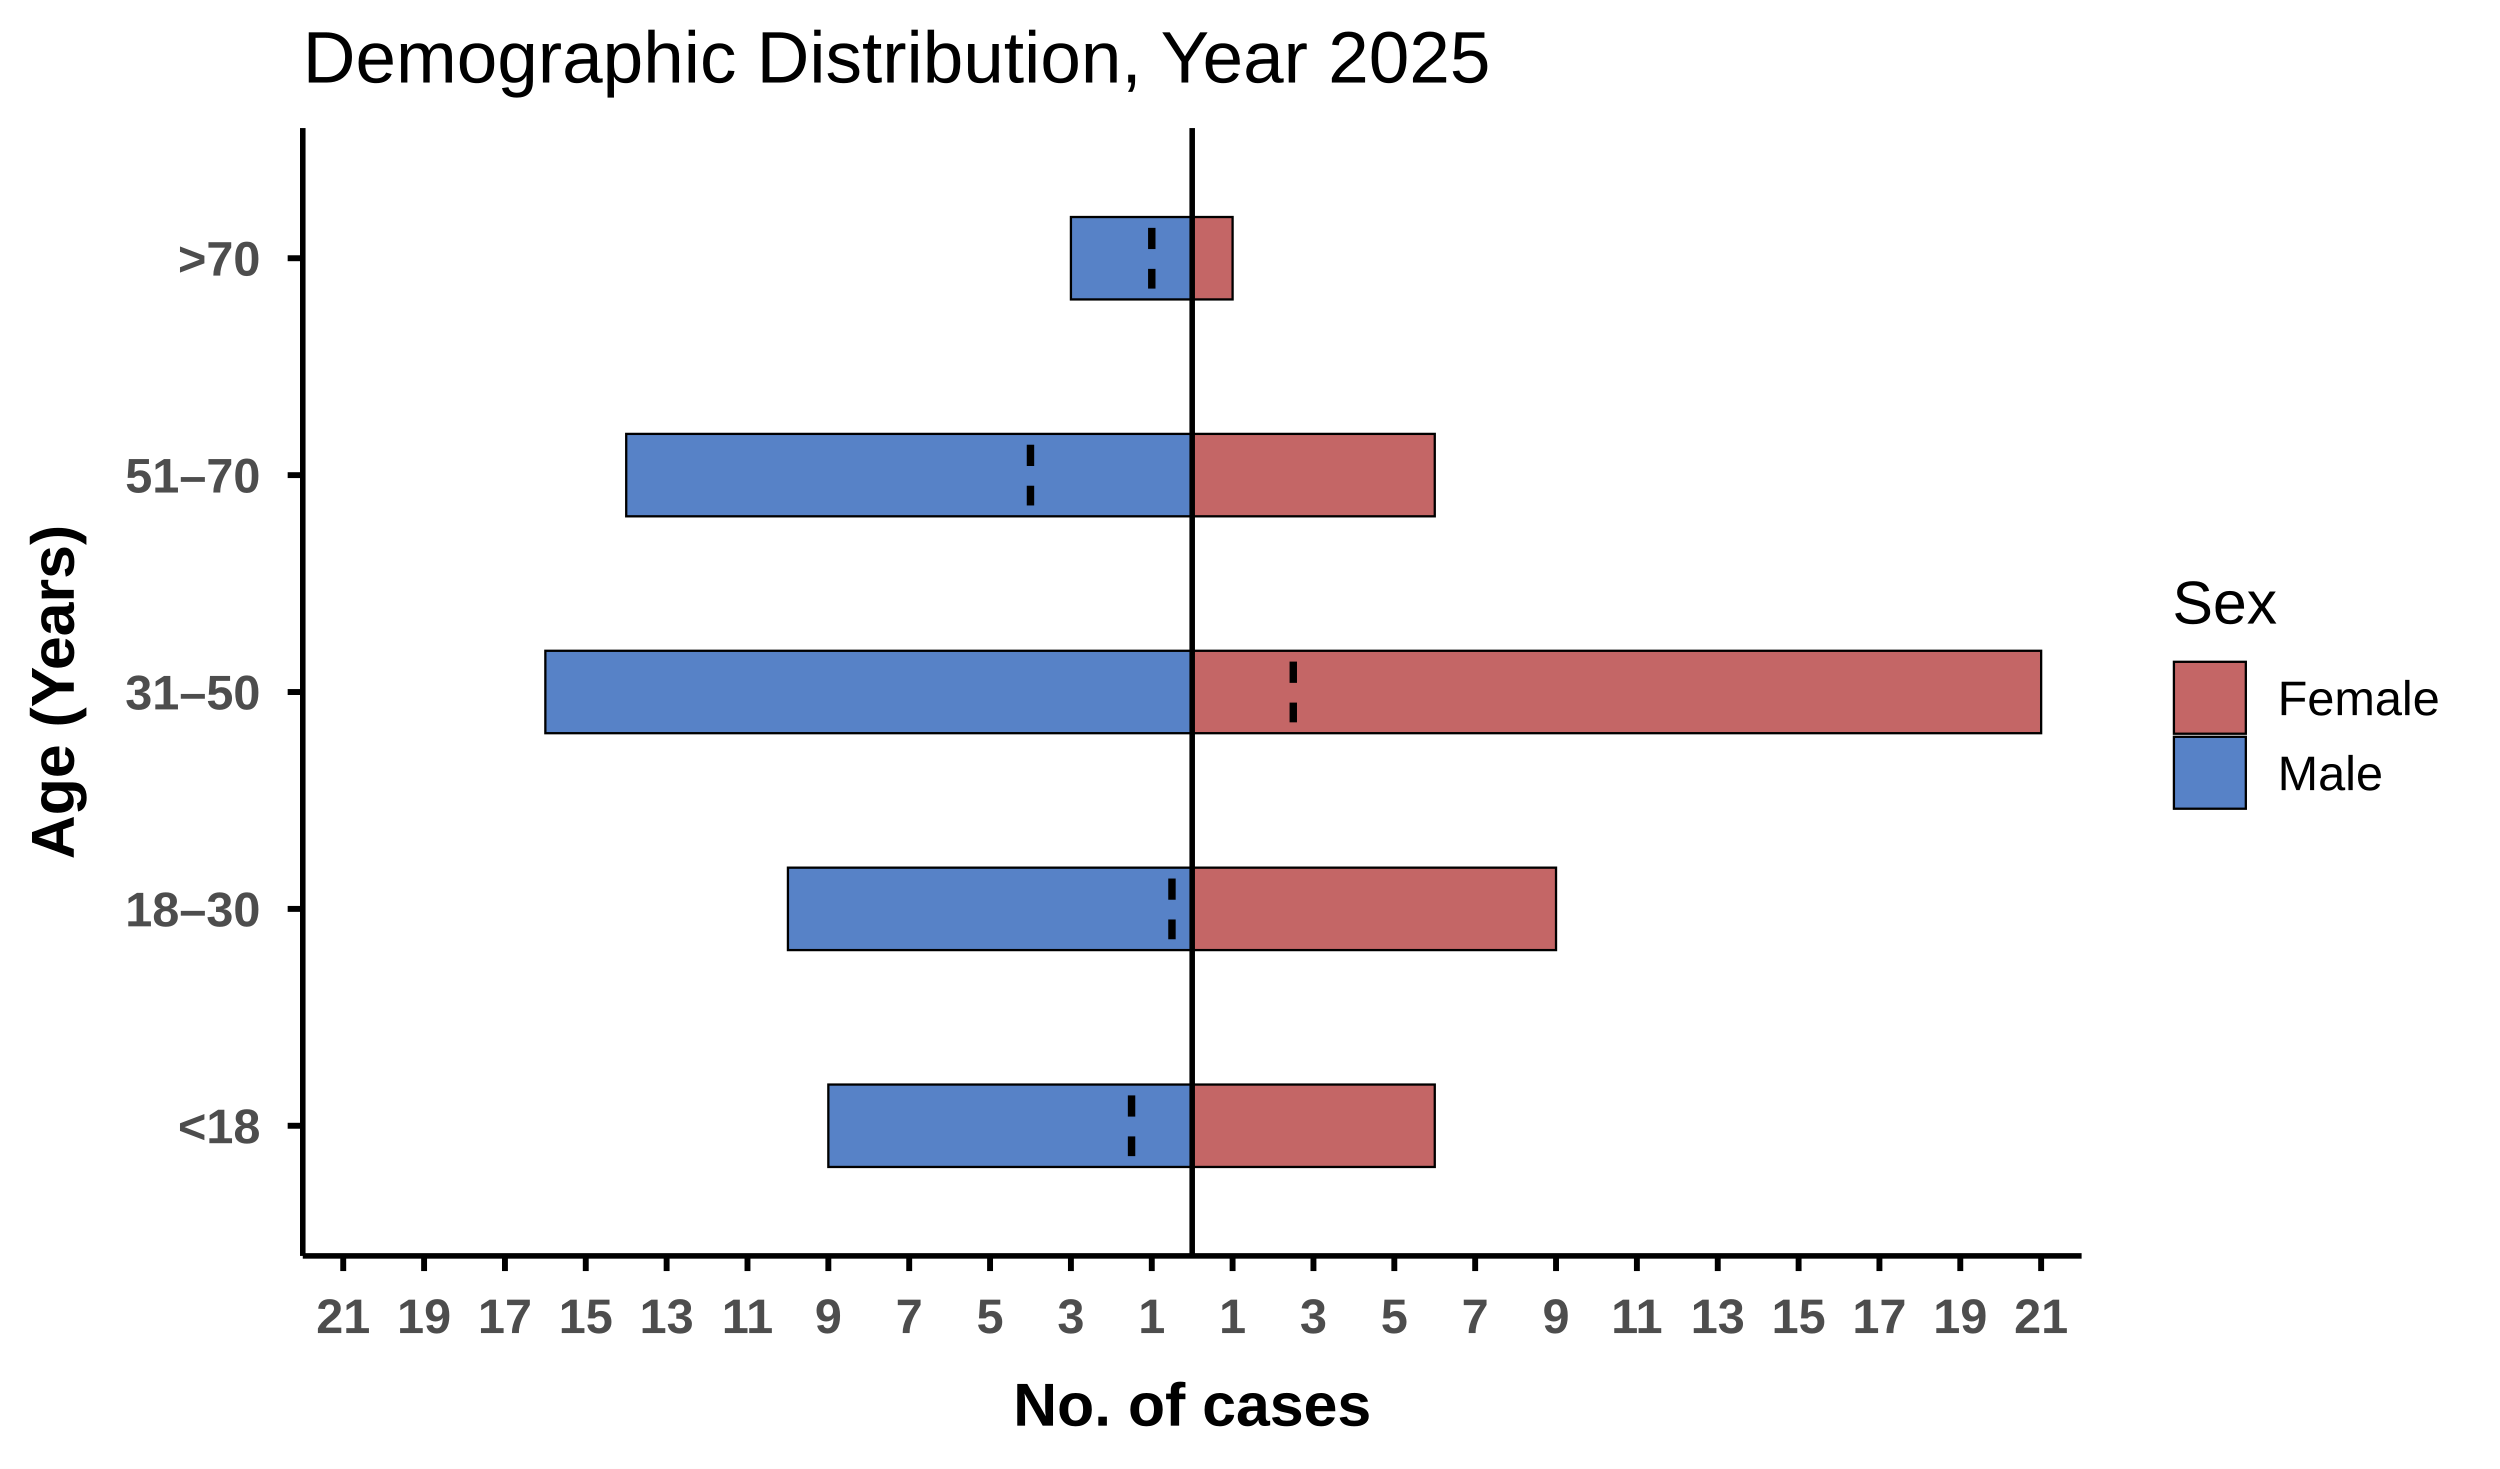
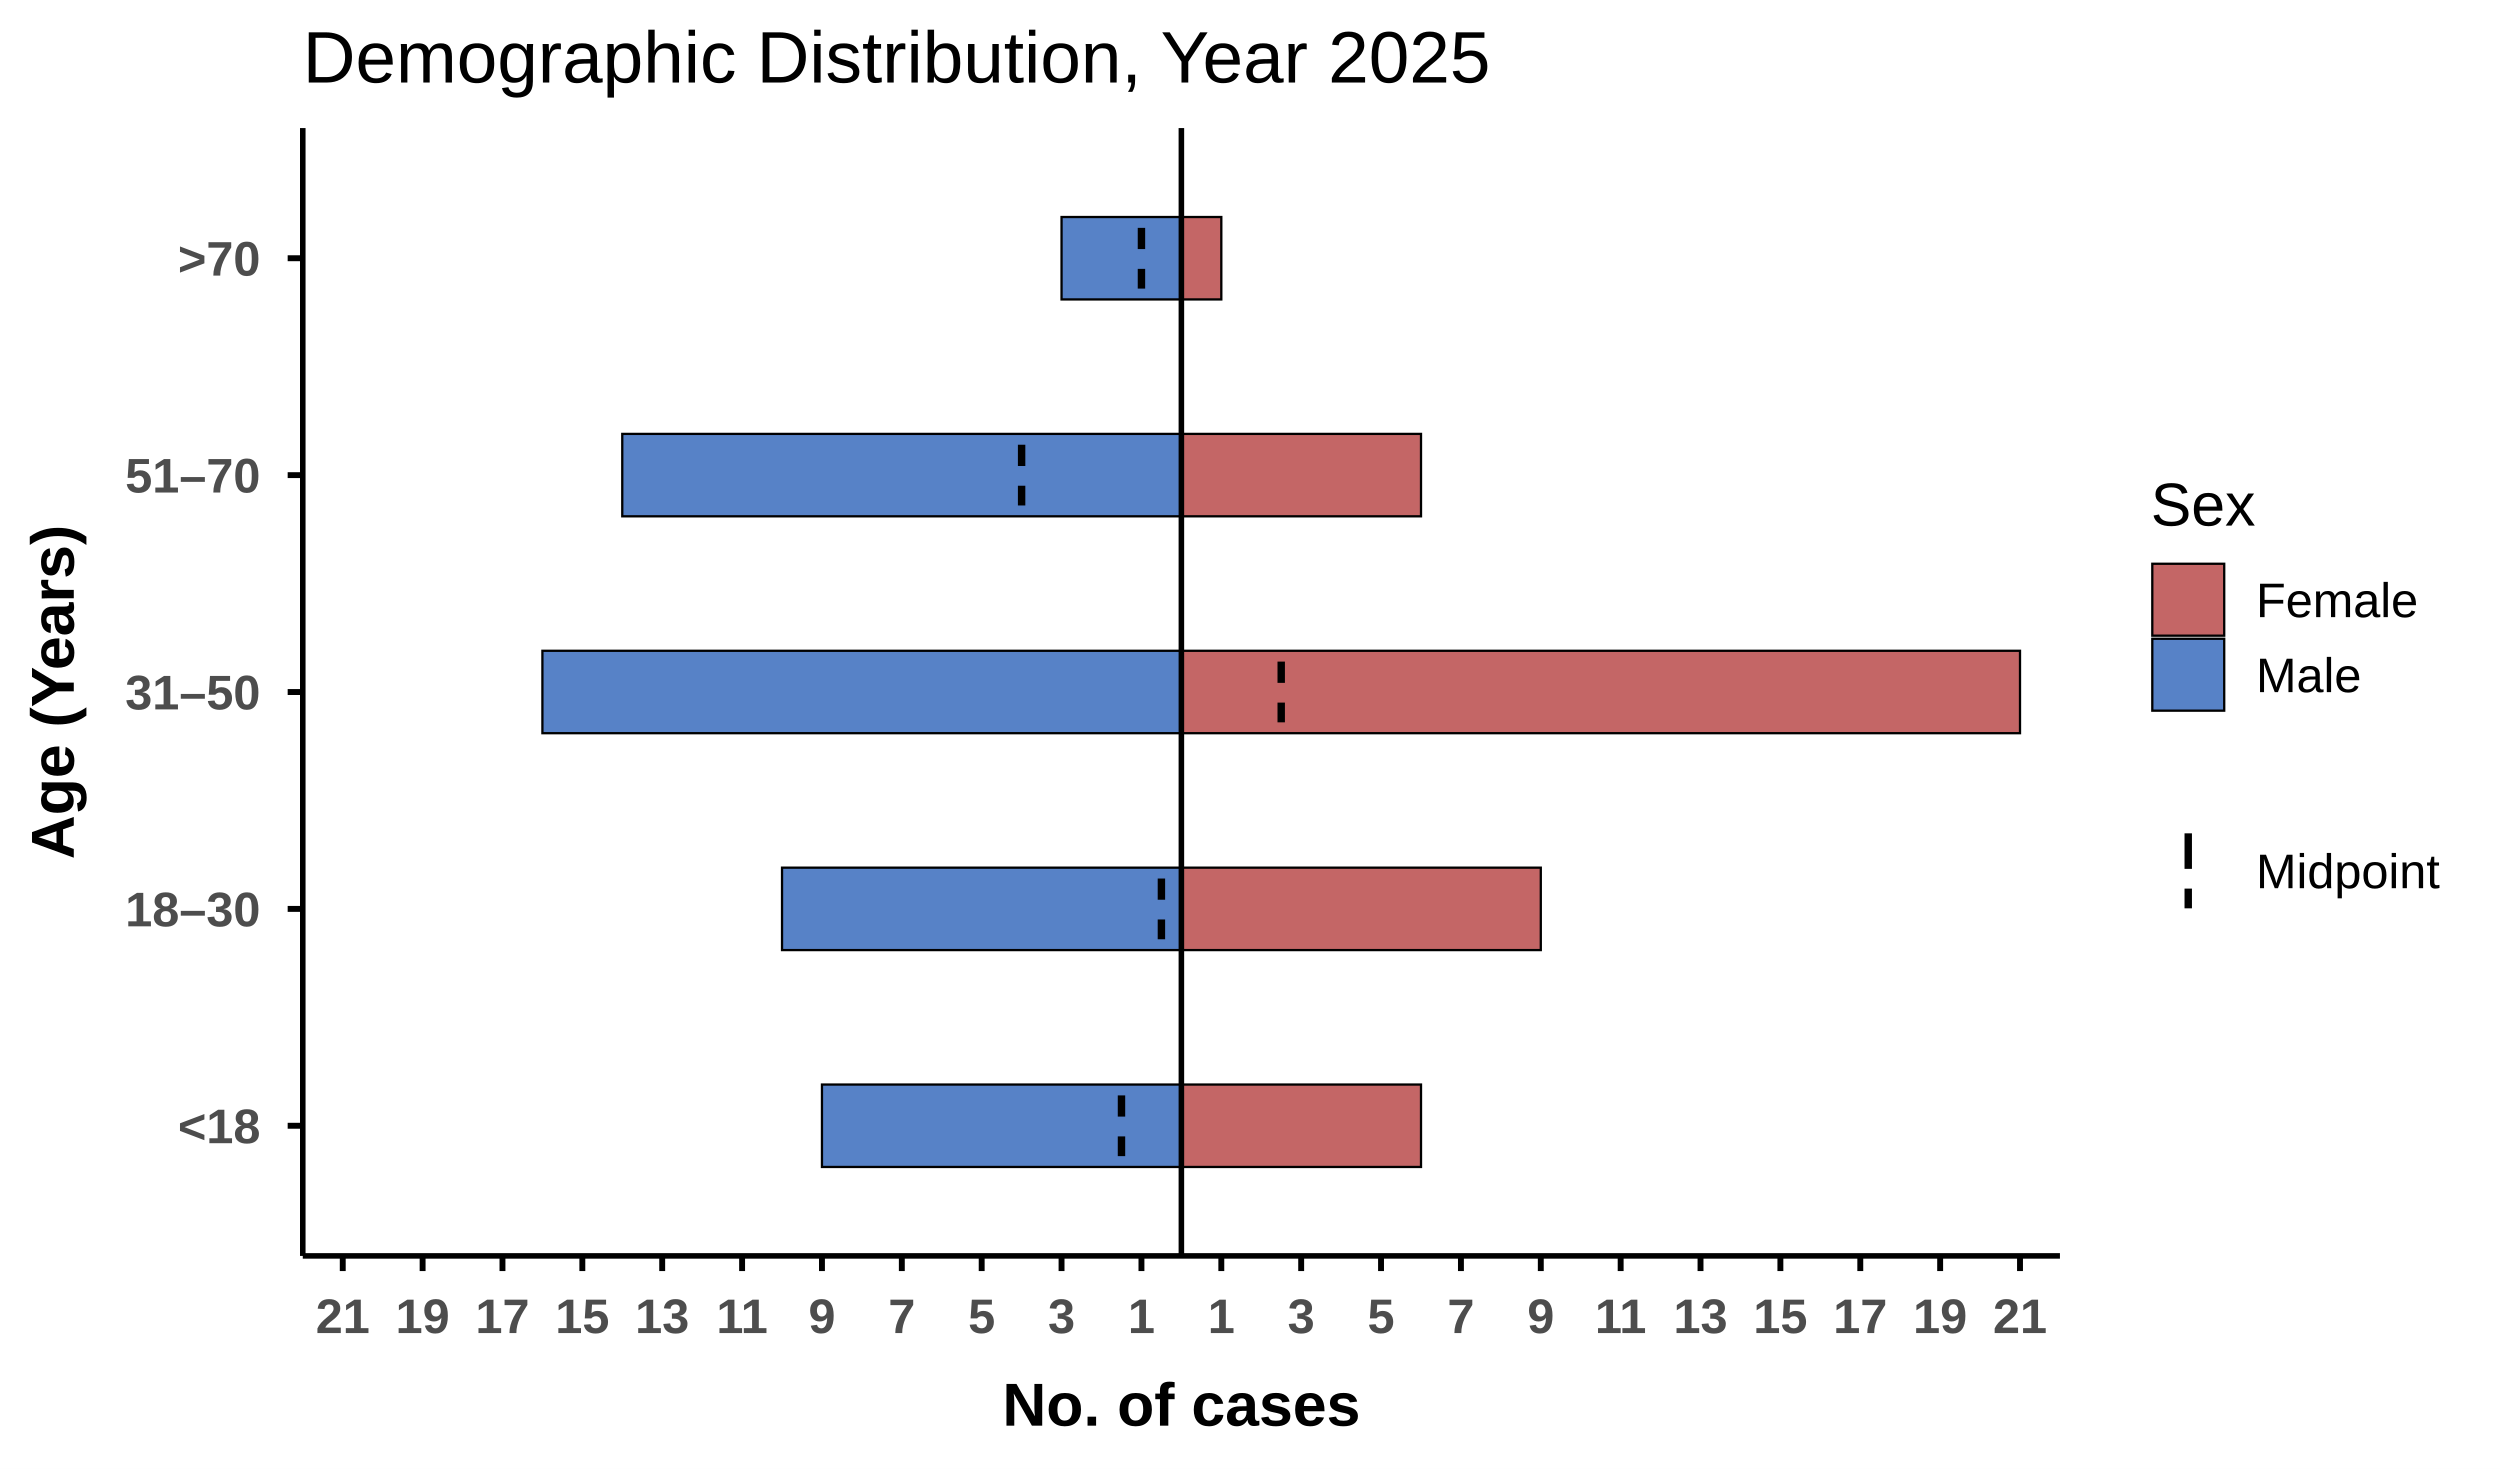
<svg xmlns="http://www.w3.org/2000/svg" width="576.00pt" height="338.40pt" viewBox="0 0 576.00 338.40">
  <g class="svglite">
    <defs>
      <style type="text/css">
    .svglite line, .svglite polyline, .svglite polygon, .svglite path, .svglite rect, .svglite circle {
      fill: none;
      stroke: #000000;
      stroke-linecap: round;
      stroke-linejoin: round;
      stroke-miterlimit: 10.00;
    }
    .svglite text {
      white-space: pre;
    }
    .svglite g.glyphgroup path {
      fill: inherit;
      stroke: none;
    }
  </style>
    </defs>
    <rect width="100%" height="100%" style="stroke: none; fill: #FFFFFF;" />
    <defs>
      <clipPath id="cpMC4wMHw1NzYuMDB8MC4wMHwzMzguNDA=">
        <rect x="0.00" y="0.00" width="576.00" height="338.40" />
      </clipPath>
    </defs>
    <g clip-path="url(#cpMC4wMHw1NzYuMDB8MC4wMHwzMzguNDA=)">
      <rect x="0.00" y="0.00" width="576.00" height="338.40" style="stroke-width: 1.36; stroke: none; fill: #FFFFFF;" />
    </g>
    <defs>
-       <clipPath id="cpNjkuNzZ8NDc5LjYwfDI5LjUxfDI4OS4zNg==">
-         <rect x="69.76" y="29.51" width="409.83" height="259.85" />
+       <clipPath id="cpNjkuNzZ8NDc0LjYxfDI5LjUxfDI4OS4zNg==">
+         <rect x="69.76" y="29.51" width="404.85" height="259.85" />
      </clipPath>
    </defs>
-     <g clip-path="url(#cpNjkuNzZ8NDc5LjYwfDI5LjUxfDI4OS4zNg==)">
-       <rect x="274.68" y="249.88" width="55.89" height="18.99" style="stroke-width: 0.53; stroke-linecap: butt; stroke-linejoin: miter; fill: #C46666;" />
-       <rect x="190.85" y="249.88" width="83.83" height="18.99" style="stroke-width: 0.53; stroke-linecap: butt; stroke-linejoin: miter; fill: #5782C7;" />
-       <rect x="274.68" y="199.91" width="83.83" height="18.99" style="stroke-width: 0.53; stroke-linecap: butt; stroke-linejoin: miter; fill: #C46666;" />
-       <rect x="181.54" y="199.91" width="93.14" height="18.99" style="stroke-width: 0.53; stroke-linecap: butt; stroke-linejoin: miter; fill: #5782C7;" />
-       <rect x="274.68" y="149.94" width="195.60" height="18.99" style="stroke-width: 0.53; stroke-linecap: butt; stroke-linejoin: miter; fill: #C46666;" />
-       <rect x="125.65" y="149.94" width="149.03" height="18.99" style="stroke-width: 0.53; stroke-linecap: butt; stroke-linejoin: miter; fill: #5782C7;" />
-       <rect x="274.68" y="99.97" width="55.89" height="18.99" style="stroke-width: 0.53; stroke-linecap: butt; stroke-linejoin: miter; fill: #C46666;" />
-       <rect x="144.28" y="99.97" width="130.40" height="18.99" style="stroke-width: 0.53; stroke-linecap: butt; stroke-linejoin: miter; fill: #5782C7;" />
-       <rect x="274.68" y="50.00" width="9.31" height="18.99" style="stroke-width: 0.53; stroke-linecap: butt; stroke-linejoin: miter; fill: #C46666;" />
-       <rect x="246.74" y="50.00" width="27.94" height="18.99" style="stroke-width: 0.53; stroke-linecap: butt; stroke-linejoin: miter; fill: #5782C7;" />
-       <line x1="274.68" y1="289.36" x2="274.68" y2="29.51" style="stroke-width: 1.28; stroke-linecap: butt;" />
-       <line x1="260.71" y1="266.37" x2="260.71" y2="252.38" style="stroke-width: 1.71; stroke-dasharray: 4.55,4.55,13.66,4.55; stroke-linecap: butt;" />
-       <line x1="270.02" y1="216.40" x2="270.02" y2="202.41" style="stroke-width: 1.71; stroke-dasharray: 4.55,4.55,13.66,4.55; stroke-linecap: butt;" />
-       <line x1="297.97" y1="166.43" x2="297.97" y2="152.44" style="stroke-width: 1.71; stroke-dasharray: 4.55,4.55,13.66,4.55; stroke-linecap: butt;" />
-       <line x1="237.42" y1="116.46" x2="237.42" y2="102.47" style="stroke-width: 1.71; stroke-dasharray: 4.55,4.55,13.66,4.55; stroke-linecap: butt;" />
-       <line x1="265.37" y1="66.49" x2="265.37" y2="52.50" style="stroke-width: 1.71; stroke-dasharray: 4.55,4.55,13.66,4.55; stroke-linecap: butt;" />
+     <g clip-path="url(#cpNjkuNzZ8NDc0LjYxfDI5LjUxfDI4OS4zNg==)">
+       <rect x="272.19" y="249.88" width="55.21" height="18.99" style="stroke-width: 0.53; stroke-linecap: butt; stroke-linejoin: miter; fill: #C46666;" />
+       <rect x="189.38" y="249.88" width="82.81" height="18.99" style="stroke-width: 0.53; stroke-linecap: butt; stroke-linejoin: miter; fill: #5782C7;" />
+       <rect x="272.19" y="199.91" width="82.81" height="18.99" style="stroke-width: 0.53; stroke-linecap: butt; stroke-linejoin: miter; fill: #C46666;" />
+       <rect x="180.18" y="199.91" width="92.01" height="18.99" style="stroke-width: 0.53; stroke-linecap: butt; stroke-linejoin: miter; fill: #5782C7;" />
+       <rect x="272.19" y="149.94" width="193.22" height="18.99" style="stroke-width: 0.53; stroke-linecap: butt; stroke-linejoin: miter; fill: #C46666;" />
+       <rect x="124.97" y="149.94" width="147.22" height="18.99" style="stroke-width: 0.53; stroke-linecap: butt; stroke-linejoin: miter; fill: #5782C7;" />
+       <rect x="272.19" y="99.97" width="55.21" height="18.99" style="stroke-width: 0.53; stroke-linecap: butt; stroke-linejoin: miter; fill: #C46666;" />
+       <rect x="143.37" y="99.97" width="128.81" height="18.99" style="stroke-width: 0.53; stroke-linecap: butt; stroke-linejoin: miter; fill: #5782C7;" />
+       <rect x="272.19" y="50.00" width="9.20" height="18.99" style="stroke-width: 0.53; stroke-linecap: butt; stroke-linejoin: miter; fill: #C46666;" />
+       <rect x="244.58" y="50.00" width="27.60" height="18.99" style="stroke-width: 0.53; stroke-linecap: butt; stroke-linejoin: miter; fill: #5782C7;" />
+       <line x1="272.19" y1="289.36" x2="272.19" y2="29.51" style="stroke-width: 1.28; stroke-linecap: butt;" />
+       <line x1="258.39" y1="266.37" x2="258.39" y2="252.38" style="stroke-width: 1.71; stroke-dasharray: 4.55,4.55,13.66,4.55; stroke-linecap: butt;" />
+       <line x1="267.59" y1="216.40" x2="267.59" y2="202.41" style="stroke-width: 1.71; stroke-dasharray: 4.55,4.55,13.66,4.55; stroke-linecap: butt;" />
+       <line x1="295.19" y1="166.43" x2="295.19" y2="152.44" style="stroke-width: 1.71; stroke-dasharray: 4.55,4.55,13.66,4.55; stroke-linecap: butt;" />
+       <line x1="235.38" y1="116.46" x2="235.38" y2="102.47" style="stroke-width: 1.71; stroke-dasharray: 4.55,4.55,13.66,4.55; stroke-linecap: butt;" />
+       <line x1="262.99" y1="66.49" x2="262.99" y2="52.50" style="stroke-width: 1.71; stroke-dasharray: 4.55,4.55,13.66,4.55; stroke-linecap: butt;" />
    </g>
    <g clip-path="url(#cpMC4wMHw1NzYuMDB8MC4wMHwzMzguNDA=)">
      <polyline points="69.76,289.36 69.76,29.51 " style="stroke-width: 1.28; stroke-linecap: butt;" />
      <text x="60.00" y="263.39" text-anchor="end" style="font-size: 11.20px; font-weight: bold;fill: #4D4D4D; font-family: &quot;Arial&quot;;" textLength="18.97px" lengthAdjust="spacingAndGlyphs">&lt;18</text>
      <text x="60.00" y="213.42" text-anchor="end" style="font-size: 11.20px; font-weight: bold;fill: #4D4D4D; font-family: &quot;Arial&quot;;" textLength="31.09px" lengthAdjust="spacingAndGlyphs">18–30</text>
      <text x="60.00" y="163.44" text-anchor="end" style="font-size: 11.20px; font-weight: bold;fill: #4D4D4D; font-family: &quot;Arial&quot;;" textLength="31.09px" lengthAdjust="spacingAndGlyphs">31–50</text>
      <text x="60.00" y="113.47" text-anchor="end" style="font-size: 11.20px; font-weight: bold;fill: #4D4D4D; font-family: &quot;Arial&quot;;" textLength="31.09px" lengthAdjust="spacingAndGlyphs">51–70</text>
      <text x="60.00" y="63.50" text-anchor="end" style="font-size: 11.20px; font-weight: bold;fill: #4D4D4D; font-family: &quot;Arial&quot;;" textLength="18.97px" lengthAdjust="spacingAndGlyphs">&gt;70</text>
      <polyline points="66.28,259.38 69.76,259.38 " style="stroke-width: 1.36; stroke-linecap: butt;" />
      <polyline points="66.28,209.41 69.76,209.41 " style="stroke-width: 1.36; stroke-linecap: butt;" />
      <polyline points="66.28,159.44 69.76,159.44 " style="stroke-width: 1.36; stroke-linecap: butt;" />
      <polyline points="66.28,109.47 69.76,109.47 " style="stroke-width: 1.36; stroke-linecap: butt;" />
      <polyline points="66.28,59.50 69.76,59.50 " style="stroke-width: 1.36; stroke-linecap: butt;" />
-       <polyline points="69.76,289.36 479.60,289.36 " style="stroke-width: 1.28; stroke-linecap: butt;" />
-       <polyline points="79.08,292.85 79.08,289.36 " style="stroke-width: 1.36; stroke-linecap: butt;" />
-       <polyline points="97.71,292.85 97.71,289.36 " style="stroke-width: 1.36; stroke-linecap: butt;" />
-       <polyline points="116.34,292.85 116.34,289.36 " style="stroke-width: 1.36; stroke-linecap: butt;" />
-       <polyline points="134.96,292.85 134.96,289.36 " style="stroke-width: 1.36; stroke-linecap: butt;" />
-       <polyline points="153.59,292.85 153.59,289.36 " style="stroke-width: 1.36; stroke-linecap: butt;" />
-       <polyline points="172.22,292.85 172.22,289.36 " style="stroke-width: 1.36; stroke-linecap: butt;" />
-       <polyline points="190.85,292.85 190.85,289.36 " style="stroke-width: 1.36; stroke-linecap: butt;" />
-       <polyline points="209.48,292.85 209.48,289.36 " style="stroke-width: 1.36; stroke-linecap: butt;" />
-       <polyline points="228.11,292.85 228.11,289.36 " style="stroke-width: 1.36; stroke-linecap: butt;" />
-       <polyline points="246.74,292.85 246.74,289.36 " style="stroke-width: 1.36; stroke-linecap: butt;" />
-       <polyline points="265.37,292.85 265.37,289.36 " style="stroke-width: 1.36; stroke-linecap: butt;" />
-       <polyline points="283.99,292.85 283.99,289.36 " style="stroke-width: 1.36; stroke-linecap: butt;" />
-       <polyline points="302.62,292.85 302.62,289.36 " style="stroke-width: 1.36; stroke-linecap: butt;" />
-       <polyline points="321.25,292.85 321.25,289.36 " style="stroke-width: 1.36; stroke-linecap: butt;" />
-       <polyline points="339.88,292.85 339.88,289.36 " style="stroke-width: 1.36; stroke-linecap: butt;" />
-       <polyline points="358.51,292.85 358.51,289.36 " style="stroke-width: 1.36; stroke-linecap: butt;" />
-       <polyline points="377.14,292.85 377.14,289.36 " style="stroke-width: 1.36; stroke-linecap: butt;" />
-       <polyline points="395.77,292.85 395.77,289.36 " style="stroke-width: 1.36; stroke-linecap: butt;" />
-       <polyline points="414.40,292.85 414.40,289.36 " style="stroke-width: 1.36; stroke-linecap: butt;" />
-       <polyline points="433.02,292.85 433.02,289.36 " style="stroke-width: 1.36; stroke-linecap: butt;" />
-       <polyline points="451.65,292.85 451.65,289.36 " style="stroke-width: 1.36; stroke-linecap: butt;" />
-       <polyline points="470.28,292.85 470.28,289.36 " style="stroke-width: 1.36; stroke-linecap: butt;" />
-       <text x="79.08" y="307.14" text-anchor="middle" style="font-size: 11.20px; font-weight: bold;fill: #4D4D4D; font-family: &quot;Arial&quot;;" textLength="12.44px" lengthAdjust="spacingAndGlyphs">21</text>
-       <text x="97.71" y="307.14" text-anchor="middle" style="font-size: 11.20px; font-weight: bold;fill: #4D4D4D; font-family: &quot;Arial&quot;;" textLength="12.44px" lengthAdjust="spacingAndGlyphs">19</text>
-       <text x="116.34" y="307.14" text-anchor="middle" style="font-size: 11.20px; font-weight: bold;fill: #4D4D4D; font-family: &quot;Arial&quot;;" textLength="12.44px" lengthAdjust="spacingAndGlyphs">17</text>
-       <text x="134.96" y="307.14" text-anchor="middle" style="font-size: 11.20px; font-weight: bold;fill: #4D4D4D; font-family: &quot;Arial&quot;;" textLength="12.44px" lengthAdjust="spacingAndGlyphs">15</text>
-       <text x="153.59" y="307.14" text-anchor="middle" style="font-size: 11.20px; font-weight: bold;fill: #4D4D4D; font-family: &quot;Arial&quot;;" textLength="12.44px" lengthAdjust="spacingAndGlyphs">13</text>
-       <text x="172.22" y="307.14" text-anchor="middle" style="font-size: 11.20px; font-weight: bold;fill: #4D4D4D; font-family: &quot;Arial&quot;;" textLength="11.81px" lengthAdjust="spacingAndGlyphs">11</text>
-       <text x="190.85" y="307.14" text-anchor="middle" style="font-size: 11.20px; font-weight: bold;fill: #4D4D4D; font-family: &quot;Arial&quot;;" textLength="6.22px" lengthAdjust="spacingAndGlyphs">9</text>
-       <text x="209.48" y="307.14" text-anchor="middle" style="font-size: 11.20px; font-weight: bold;fill: #4D4D4D; font-family: &quot;Arial&quot;;" textLength="6.22px" lengthAdjust="spacingAndGlyphs">7</text>
-       <text x="228.11" y="307.14" text-anchor="middle" style="font-size: 11.20px; font-weight: bold;fill: #4D4D4D; font-family: &quot;Arial&quot;;" textLength="6.22px" lengthAdjust="spacingAndGlyphs">5</text>
-       <text x="246.74" y="307.14" text-anchor="middle" style="font-size: 11.20px; font-weight: bold;fill: #4D4D4D; font-family: &quot;Arial&quot;;" textLength="6.22px" lengthAdjust="spacingAndGlyphs">3</text>
-       <text x="265.37" y="307.14" text-anchor="middle" style="font-size: 11.20px; font-weight: bold;fill: #4D4D4D; font-family: &quot;Arial&quot;;" textLength="6.22px" lengthAdjust="spacingAndGlyphs">1</text>
-       <text x="283.99" y="307.14" text-anchor="middle" style="font-size: 11.20px; font-weight: bold;fill: #4D4D4D; font-family: &quot;Arial&quot;;" textLength="6.22px" lengthAdjust="spacingAndGlyphs">1</text>
-       <text x="302.62" y="307.14" text-anchor="middle" style="font-size: 11.20px; font-weight: bold;fill: #4D4D4D; font-family: &quot;Arial&quot;;" textLength="6.22px" lengthAdjust="spacingAndGlyphs">3</text>
-       <text x="321.25" y="307.14" text-anchor="middle" style="font-size: 11.20px; font-weight: bold;fill: #4D4D4D; font-family: &quot;Arial&quot;;" textLength="6.22px" lengthAdjust="spacingAndGlyphs">5</text>
-       <text x="339.88" y="307.14" text-anchor="middle" style="font-size: 11.20px; font-weight: bold;fill: #4D4D4D; font-family: &quot;Arial&quot;;" textLength="6.22px" lengthAdjust="spacingAndGlyphs">7</text>
-       <text x="358.51" y="307.14" text-anchor="middle" style="font-size: 11.20px; font-weight: bold;fill: #4D4D4D; font-family: &quot;Arial&quot;;" textLength="6.22px" lengthAdjust="spacingAndGlyphs">9</text>
-       <text x="377.14" y="307.14" text-anchor="middle" style="font-size: 11.20px; font-weight: bold;fill: #4D4D4D; font-family: &quot;Arial&quot;;" textLength="11.81px" lengthAdjust="spacingAndGlyphs">11</text>
-       <text x="395.77" y="307.14" text-anchor="middle" style="font-size: 11.20px; font-weight: bold;fill: #4D4D4D; font-family: &quot;Arial&quot;;" textLength="12.44px" lengthAdjust="spacingAndGlyphs">13</text>
-       <text x="414.40" y="307.14" text-anchor="middle" style="font-size: 11.20px; font-weight: bold;fill: #4D4D4D; font-family: &quot;Arial&quot;;" textLength="12.44px" lengthAdjust="spacingAndGlyphs">15</text>
-       <text x="433.02" y="307.14" text-anchor="middle" style="font-size: 11.20px; font-weight: bold;fill: #4D4D4D; font-family: &quot;Arial&quot;;" textLength="12.44px" lengthAdjust="spacingAndGlyphs">17</text>
-       <text x="451.65" y="307.14" text-anchor="middle" style="font-size: 11.20px; font-weight: bold;fill: #4D4D4D; font-family: &quot;Arial&quot;;" textLength="12.44px" lengthAdjust="spacingAndGlyphs">19</text>
-       <text x="470.28" y="307.14" text-anchor="middle" style="font-size: 11.20px; font-weight: bold;fill: #4D4D4D; font-family: &quot;Arial&quot;;" textLength="12.44px" lengthAdjust="spacingAndGlyphs">21</text>
-       <text x="274.68" y="328.48" text-anchor="middle" style="font-size: 14.00px; font-weight: bold; font-family: &quot;Arial&quot;;" textLength="82.44px" lengthAdjust="spacingAndGlyphs">No. of cases</text>
+       <polyline points="69.76,289.36 474.61,289.36 " style="stroke-width: 1.28; stroke-linecap: butt;" />
+       <polyline points="78.97,292.85 78.97,289.36 " style="stroke-width: 1.36; stroke-linecap: butt;" />
+       <polyline points="97.37,292.85 97.37,289.36 " style="stroke-width: 1.36; stroke-linecap: butt;" />
+       <polyline points="115.77,292.85 115.77,289.36 " style="stroke-width: 1.36; stroke-linecap: butt;" />
+       <polyline points="134.17,292.85 134.17,289.36 " style="stroke-width: 1.36; stroke-linecap: butt;" />
+       <polyline points="152.57,292.85 152.57,289.36 " style="stroke-width: 1.36; stroke-linecap: butt;" />
+       <polyline points="170.98,292.85 170.98,289.36 " style="stroke-width: 1.36; stroke-linecap: butt;" />
+       <polyline points="189.38,292.85 189.38,289.36 " style="stroke-width: 1.36; stroke-linecap: butt;" />
+       <polyline points="207.78,292.85 207.78,289.36 " style="stroke-width: 1.36; stroke-linecap: butt;" />
+       <polyline points="226.18,292.85 226.18,289.36 " style="stroke-width: 1.36; stroke-linecap: butt;" />
+       <polyline points="244.58,292.85 244.58,289.36 " style="stroke-width: 1.36; stroke-linecap: butt;" />
+       <polyline points="262.99,292.85 262.99,289.36 " style="stroke-width: 1.36; stroke-linecap: butt;" />
+       <polyline points="281.39,292.85 281.39,289.36 " style="stroke-width: 1.36; stroke-linecap: butt;" />
+       <polyline points="299.79,292.85 299.79,289.36 " style="stroke-width: 1.36; stroke-linecap: butt;" />
+       <polyline points="318.19,292.85 318.19,289.36 " style="stroke-width: 1.36; stroke-linecap: butt;" />
+       <polyline points="336.60,292.85 336.60,289.36 " style="stroke-width: 1.36; stroke-linecap: butt;" />
+       <polyline points="355.00,292.85 355.00,289.36 " style="stroke-width: 1.36; stroke-linecap: butt;" />
+       <polyline points="373.40,292.85 373.40,289.36 " style="stroke-width: 1.36; stroke-linecap: butt;" />
+       <polyline points="391.80,292.85 391.80,289.36 " style="stroke-width: 1.36; stroke-linecap: butt;" />
+       <polyline points="410.20,292.85 410.20,289.36 " style="stroke-width: 1.36; stroke-linecap: butt;" />
+       <polyline points="428.61,292.85 428.61,289.36 " style="stroke-width: 1.36; stroke-linecap: butt;" />
+       <polyline points="447.01,292.85 447.01,289.36 " style="stroke-width: 1.36; stroke-linecap: butt;" />
+       <polyline points="465.41,292.85 465.41,289.36 " style="stroke-width: 1.36; stroke-linecap: butt;" />
+       <text x="78.97" y="307.14" text-anchor="middle" style="font-size: 11.20px; font-weight: bold;fill: #4D4D4D; font-family: &quot;Arial&quot;;" textLength="12.44px" lengthAdjust="spacingAndGlyphs">21</text>
+       <text x="97.37" y="307.14" text-anchor="middle" style="font-size: 11.20px; font-weight: bold;fill: #4D4D4D; font-family: &quot;Arial&quot;;" textLength="12.44px" lengthAdjust="spacingAndGlyphs">19</text>
+       <text x="115.77" y="307.14" text-anchor="middle" style="font-size: 11.20px; font-weight: bold;fill: #4D4D4D; font-family: &quot;Arial&quot;;" textLength="12.44px" lengthAdjust="spacingAndGlyphs">17</text>
+       <text x="134.17" y="307.14" text-anchor="middle" style="font-size: 11.20px; font-weight: bold;fill: #4D4D4D; font-family: &quot;Arial&quot;;" textLength="12.44px" lengthAdjust="spacingAndGlyphs">15</text>
+       <text x="152.57" y="307.14" text-anchor="middle" style="font-size: 11.20px; font-weight: bold;fill: #4D4D4D; font-family: &quot;Arial&quot;;" textLength="12.44px" lengthAdjust="spacingAndGlyphs">13</text>
+       <text x="170.98" y="307.14" text-anchor="middle" style="font-size: 11.20px; font-weight: bold;fill: #4D4D4D; font-family: &quot;Arial&quot;;" textLength="11.81px" lengthAdjust="spacingAndGlyphs">11</text>
+       <text x="189.38" y="307.14" text-anchor="middle" style="font-size: 11.20px; font-weight: bold;fill: #4D4D4D; font-family: &quot;Arial&quot;;" textLength="6.22px" lengthAdjust="spacingAndGlyphs">9</text>
+       <text x="207.78" y="307.14" text-anchor="middle" style="font-size: 11.20px; font-weight: bold;fill: #4D4D4D; font-family: &quot;Arial&quot;;" textLength="6.22px" lengthAdjust="spacingAndGlyphs">7</text>
+       <text x="226.18" y="307.14" text-anchor="middle" style="font-size: 11.20px; font-weight: bold;fill: #4D4D4D; font-family: &quot;Arial&quot;;" textLength="6.22px" lengthAdjust="spacingAndGlyphs">5</text>
+       <text x="244.58" y="307.14" text-anchor="middle" style="font-size: 11.20px; font-weight: bold;fill: #4D4D4D; font-family: &quot;Arial&quot;;" textLength="6.22px" lengthAdjust="spacingAndGlyphs">3</text>
+       <text x="262.99" y="307.14" text-anchor="middle" style="font-size: 11.20px; font-weight: bold;fill: #4D4D4D; font-family: &quot;Arial&quot;;" textLength="6.22px" lengthAdjust="spacingAndGlyphs">1</text>
+       <text x="281.39" y="307.14" text-anchor="middle" style="font-size: 11.20px; font-weight: bold;fill: #4D4D4D; font-family: &quot;Arial&quot;;" textLength="6.22px" lengthAdjust="spacingAndGlyphs">1</text>
+       <text x="299.79" y="307.14" text-anchor="middle" style="font-size: 11.20px; font-weight: bold;fill: #4D4D4D; font-family: &quot;Arial&quot;;" textLength="6.22px" lengthAdjust="spacingAndGlyphs">3</text>
+       <text x="318.19" y="307.14" text-anchor="middle" style="font-size: 11.20px; font-weight: bold;fill: #4D4D4D; font-family: &quot;Arial&quot;;" textLength="6.22px" lengthAdjust="spacingAndGlyphs">5</text>
+       <text x="336.60" y="307.14" text-anchor="middle" style="font-size: 11.20px; font-weight: bold;fill: #4D4D4D; font-family: &quot;Arial&quot;;" textLength="6.22px" lengthAdjust="spacingAndGlyphs">7</text>
+       <text x="355.00" y="307.14" text-anchor="middle" style="font-size: 11.20px; font-weight: bold;fill: #4D4D4D; font-family: &quot;Arial&quot;;" textLength="6.22px" lengthAdjust="spacingAndGlyphs">9</text>
+       <text x="373.40" y="307.14" text-anchor="middle" style="font-size: 11.20px; font-weight: bold;fill: #4D4D4D; font-family: &quot;Arial&quot;;" textLength="11.81px" lengthAdjust="spacingAndGlyphs">11</text>
+       <text x="391.80" y="307.14" text-anchor="middle" style="font-size: 11.20px; font-weight: bold;fill: #4D4D4D; font-family: &quot;Arial&quot;;" textLength="12.44px" lengthAdjust="spacingAndGlyphs">13</text>
+       <text x="410.20" y="307.14" text-anchor="middle" style="font-size: 11.20px; font-weight: bold;fill: #4D4D4D; font-family: &quot;Arial&quot;;" textLength="12.44px" lengthAdjust="spacingAndGlyphs">15</text>
+       <text x="428.61" y="307.14" text-anchor="middle" style="font-size: 11.20px; font-weight: bold;fill: #4D4D4D; font-family: &quot;Arial&quot;;" textLength="12.44px" lengthAdjust="spacingAndGlyphs">17</text>
+       <text x="447.01" y="307.14" text-anchor="middle" style="font-size: 11.20px; font-weight: bold;fill: #4D4D4D; font-family: &quot;Arial&quot;;" textLength="12.44px" lengthAdjust="spacingAndGlyphs">19</text>
+       <text x="465.41" y="307.14" text-anchor="middle" style="font-size: 11.20px; font-weight: bold;fill: #4D4D4D; font-family: &quot;Arial&quot;;" textLength="12.44px" lengthAdjust="spacingAndGlyphs">21</text>
+       <text x="272.19" y="328.48" text-anchor="middle" style="font-size: 14.00px; font-weight: bold; font-family: &quot;Arial&quot;;" textLength="82.44px" lengthAdjust="spacingAndGlyphs">No. of cases</text>
      <text transform="translate(17.00,159.44) rotate(-90)" text-anchor="middle" style="font-size: 14.00px; font-weight: bold; font-family: &quot;Arial&quot;;" textLength="77.02px" lengthAdjust="spacingAndGlyphs">Age (Years)</text>
-       <text x="500.52" y="143.68" style="font-size: 14.00px; font-family: &quot;Arial&quot;;" textLength="24.12px" lengthAdjust="spacingAndGlyphs">Sex</text>
-       <rect x="500.87" y="152.48" width="16.57" height="16.57" style="stroke-width: 0.53; stroke-linecap: butt; stroke-linejoin: miter; fill: #C46666;" />
-       <rect x="500.87" y="169.76" width="16.57" height="16.57" style="stroke-width: 0.53; stroke-linecap: butt; stroke-linejoin: miter; fill: #5782C7;" />
-       <text x="524.77" y="164.77" style="font-size: 11.20px; font-family: &quot;Arial&quot;;" textLength="37.28px" lengthAdjust="spacingAndGlyphs">Female</text>
-       <text x="524.77" y="182.05" style="font-size: 11.20px; font-family: &quot;Arial&quot;;" textLength="24.23px" lengthAdjust="spacingAndGlyphs">Male</text>
+       <text x="495.53" y="121.09" style="font-size: 14.00px; font-family: &quot;Arial&quot;;" textLength="24.12px" lengthAdjust="spacingAndGlyphs">Sex</text>
+       <rect x="495.89" y="129.89" width="16.57" height="16.57" style="stroke-width: 0.53; stroke-linecap: butt; stroke-linejoin: miter; fill: #C46666;" />
+       <rect x="495.89" y="147.17" width="16.57" height="16.57" style="stroke-width: 0.53; stroke-linecap: butt; stroke-linejoin: miter; fill: #5782C7;" />
+       <text x="519.79" y="142.19" style="font-size: 11.20px; font-family: &quot;Arial&quot;;" textLength="37.28px" lengthAdjust="spacingAndGlyphs">Female</text>
+       <text x="519.79" y="159.47" style="font-size: 11.20px; font-family: &quot;Arial&quot;;" textLength="24.23px" lengthAdjust="spacingAndGlyphs">Male</text>
+       <line x1="504.17" y1="209.28" x2="504.17" y2="192.00" style="stroke-width: 1.71; stroke-dasharray: 4.55,4.55,13.66,4.55; stroke-linecap: butt;" />
+       <text x="519.79" y="204.64" style="font-size: 11.20px; font-family: &quot;Arial&quot;;" textLength="42.27px" lengthAdjust="spacingAndGlyphs">Midpoint</text>
      <text x="69.76" y="19.01" style="font-size: 16.80px; font-family: &quot;Arial&quot;;" textLength="273.66px" lengthAdjust="spacingAndGlyphs">Demographic Distribution, Year 2025</text>
    </g>
  </g>
</svg>
